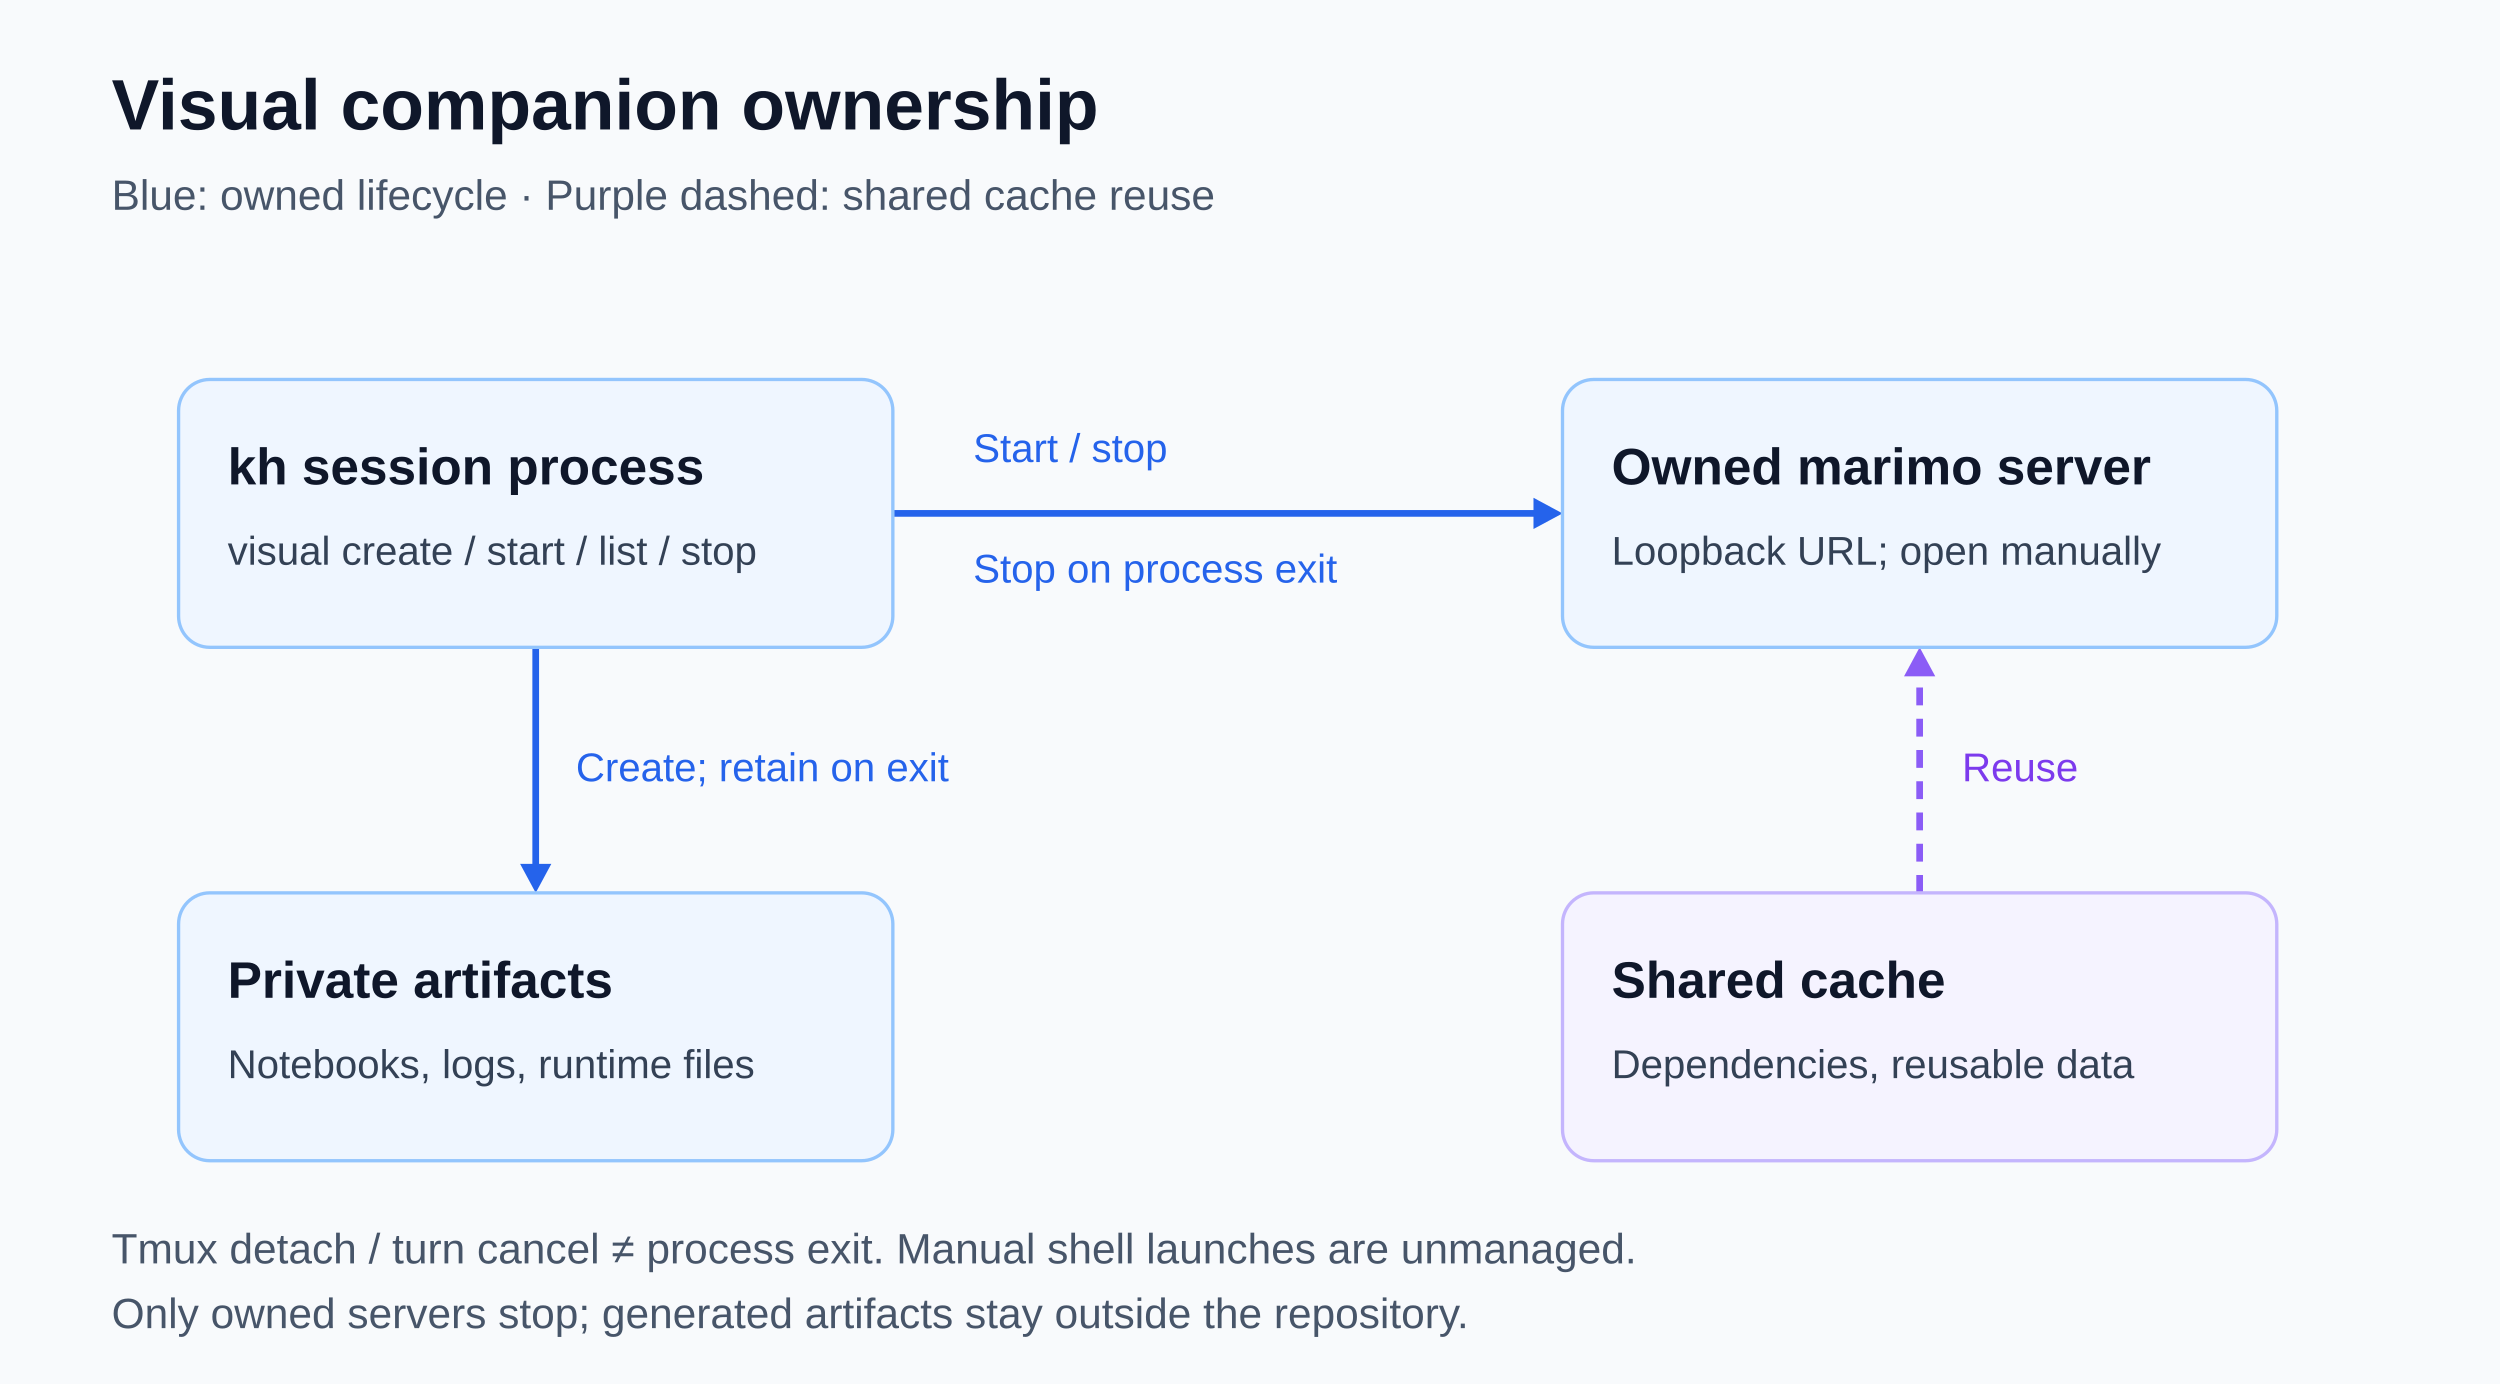
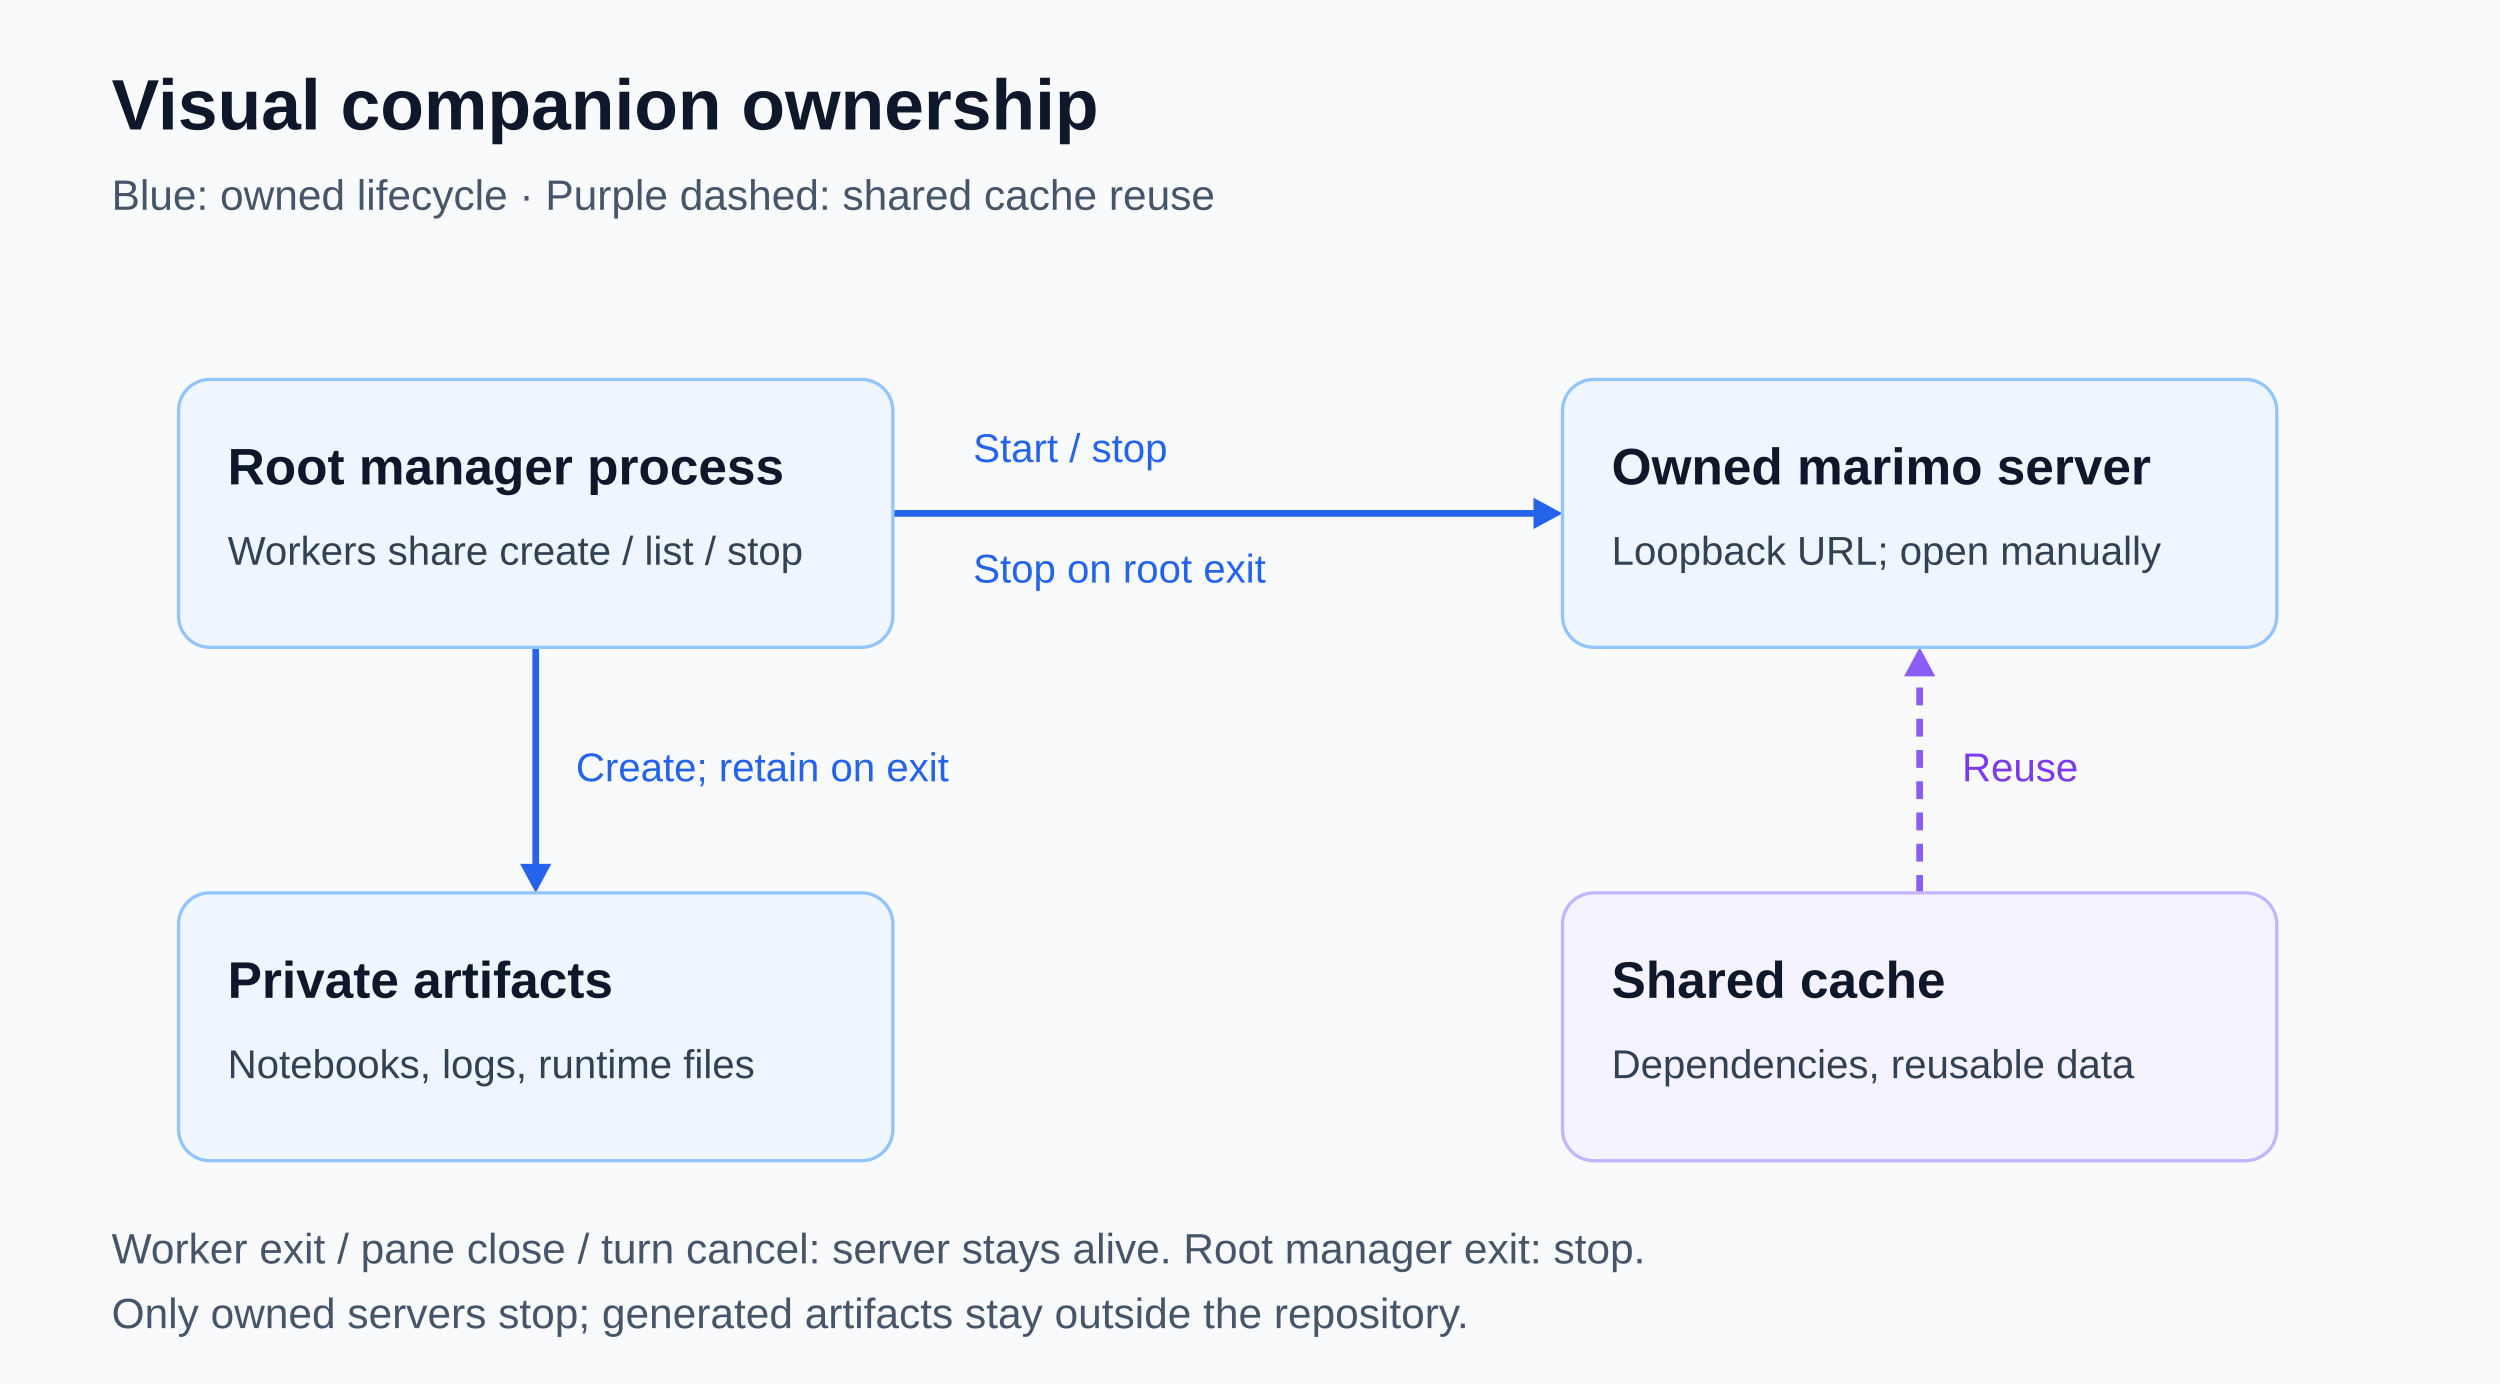
<svg xmlns="http://www.w3.org/2000/svg" width="1120" height="620" viewBox="0 0 1120 620" role="img" aria-labelledby="title description" font-family="Arial, Helvetica, sans-serif">
  <rect width="1120" height="620" fill="#f8fafc" />
  <text x="50" y="58" font-size="32" font-weight="700" fill="#0f172a">Visual companion ownership</text>
  <text x="50" y="94" font-size="19" fill="#475569">Blue: owned lifecycle · Purple dashed: shared cache reuse</text>
  <g fill="none" stroke="#2563eb" stroke-width="3">
    <path d="M400 230 H688" />
    <path d="M240 290 V388" />
  </g>
  <g fill="#2563eb">
    <polygon points="700,230 687,223 687,237" />
    <polygon points="240,400 233,387 247,387" />
  </g>
  <path d="M860 400 V302" fill="none" stroke="#8b5cf6" stroke-width="3" stroke-dasharray="8 6" />
  <polygon points="860,290 853,303 867,303" fill="#8b5cf6" />
  <g font-size="18">
    <text x="436" y="207" fill="#2563eb">Start / stop</text>
-     <text x="436" y="261" fill="#2563eb">Stop on process exit</text>
+     <text x="436" y="261" fill="#2563eb">Stop on root exit</text>
    <text x="258" y="350" fill="#2563eb">Create; retain on exit</text>
    <text x="879" y="350" fill="#7c3aed">Reuse</text>
  </g>
  <g fill="#eff6ff" stroke="#93c5fd" stroke-width="1.5">
    <rect x="80" y="170" width="320" height="120" rx="14" />
    <rect x="700" y="170" width="320" height="120" rx="14" />
    <rect x="80" y="400" width="320" height="120" rx="14" />
  </g>
  <rect x="700" y="400" width="320" height="120" rx="14" fill="#f5f3ff" stroke="#c4b5fd" stroke-width="1.5" />
  <g font-size="23" font-weight="700" fill="#0f172a">
-     <text x="102" y="217">kh session process</text>
+     <text x="102" y="217">Root manager process</text>
    <text x="722" y="217">Owned marimo server</text>
    <text x="102" y="447">Private artifacts</text>
    <text x="722" y="447">Shared cache</text>
  </g>
  <g font-size="18" fill="#334155">
-     <text x="102" y="253">visual create / start / list / stop</text>
+     <text x="102" y="253">Workers share create / list / stop</text>
    <text x="722" y="253">Loopback URL; open manually</text>
    <text x="102" y="483">Notebooks, logs, runtime files</text>
    <text x="722" y="483">Dependencies, reusable data</text>
  </g>
-   <text x="50" y="566" font-size="19" fill="#475569">Tmux detach / turn cancel ≠ process exit. Manual shell launches are unmanaged.</text>
+   <text x="50" y="566" font-size="19" fill="#475569">Worker exit / pane close / turn cancel: server stays alive. Root manager exit: stop.</text>
  <text x="50" y="595" font-size="19" fill="#475569">Only owned servers stop; generated artifacts stay outside the repository.</text>
</svg>
